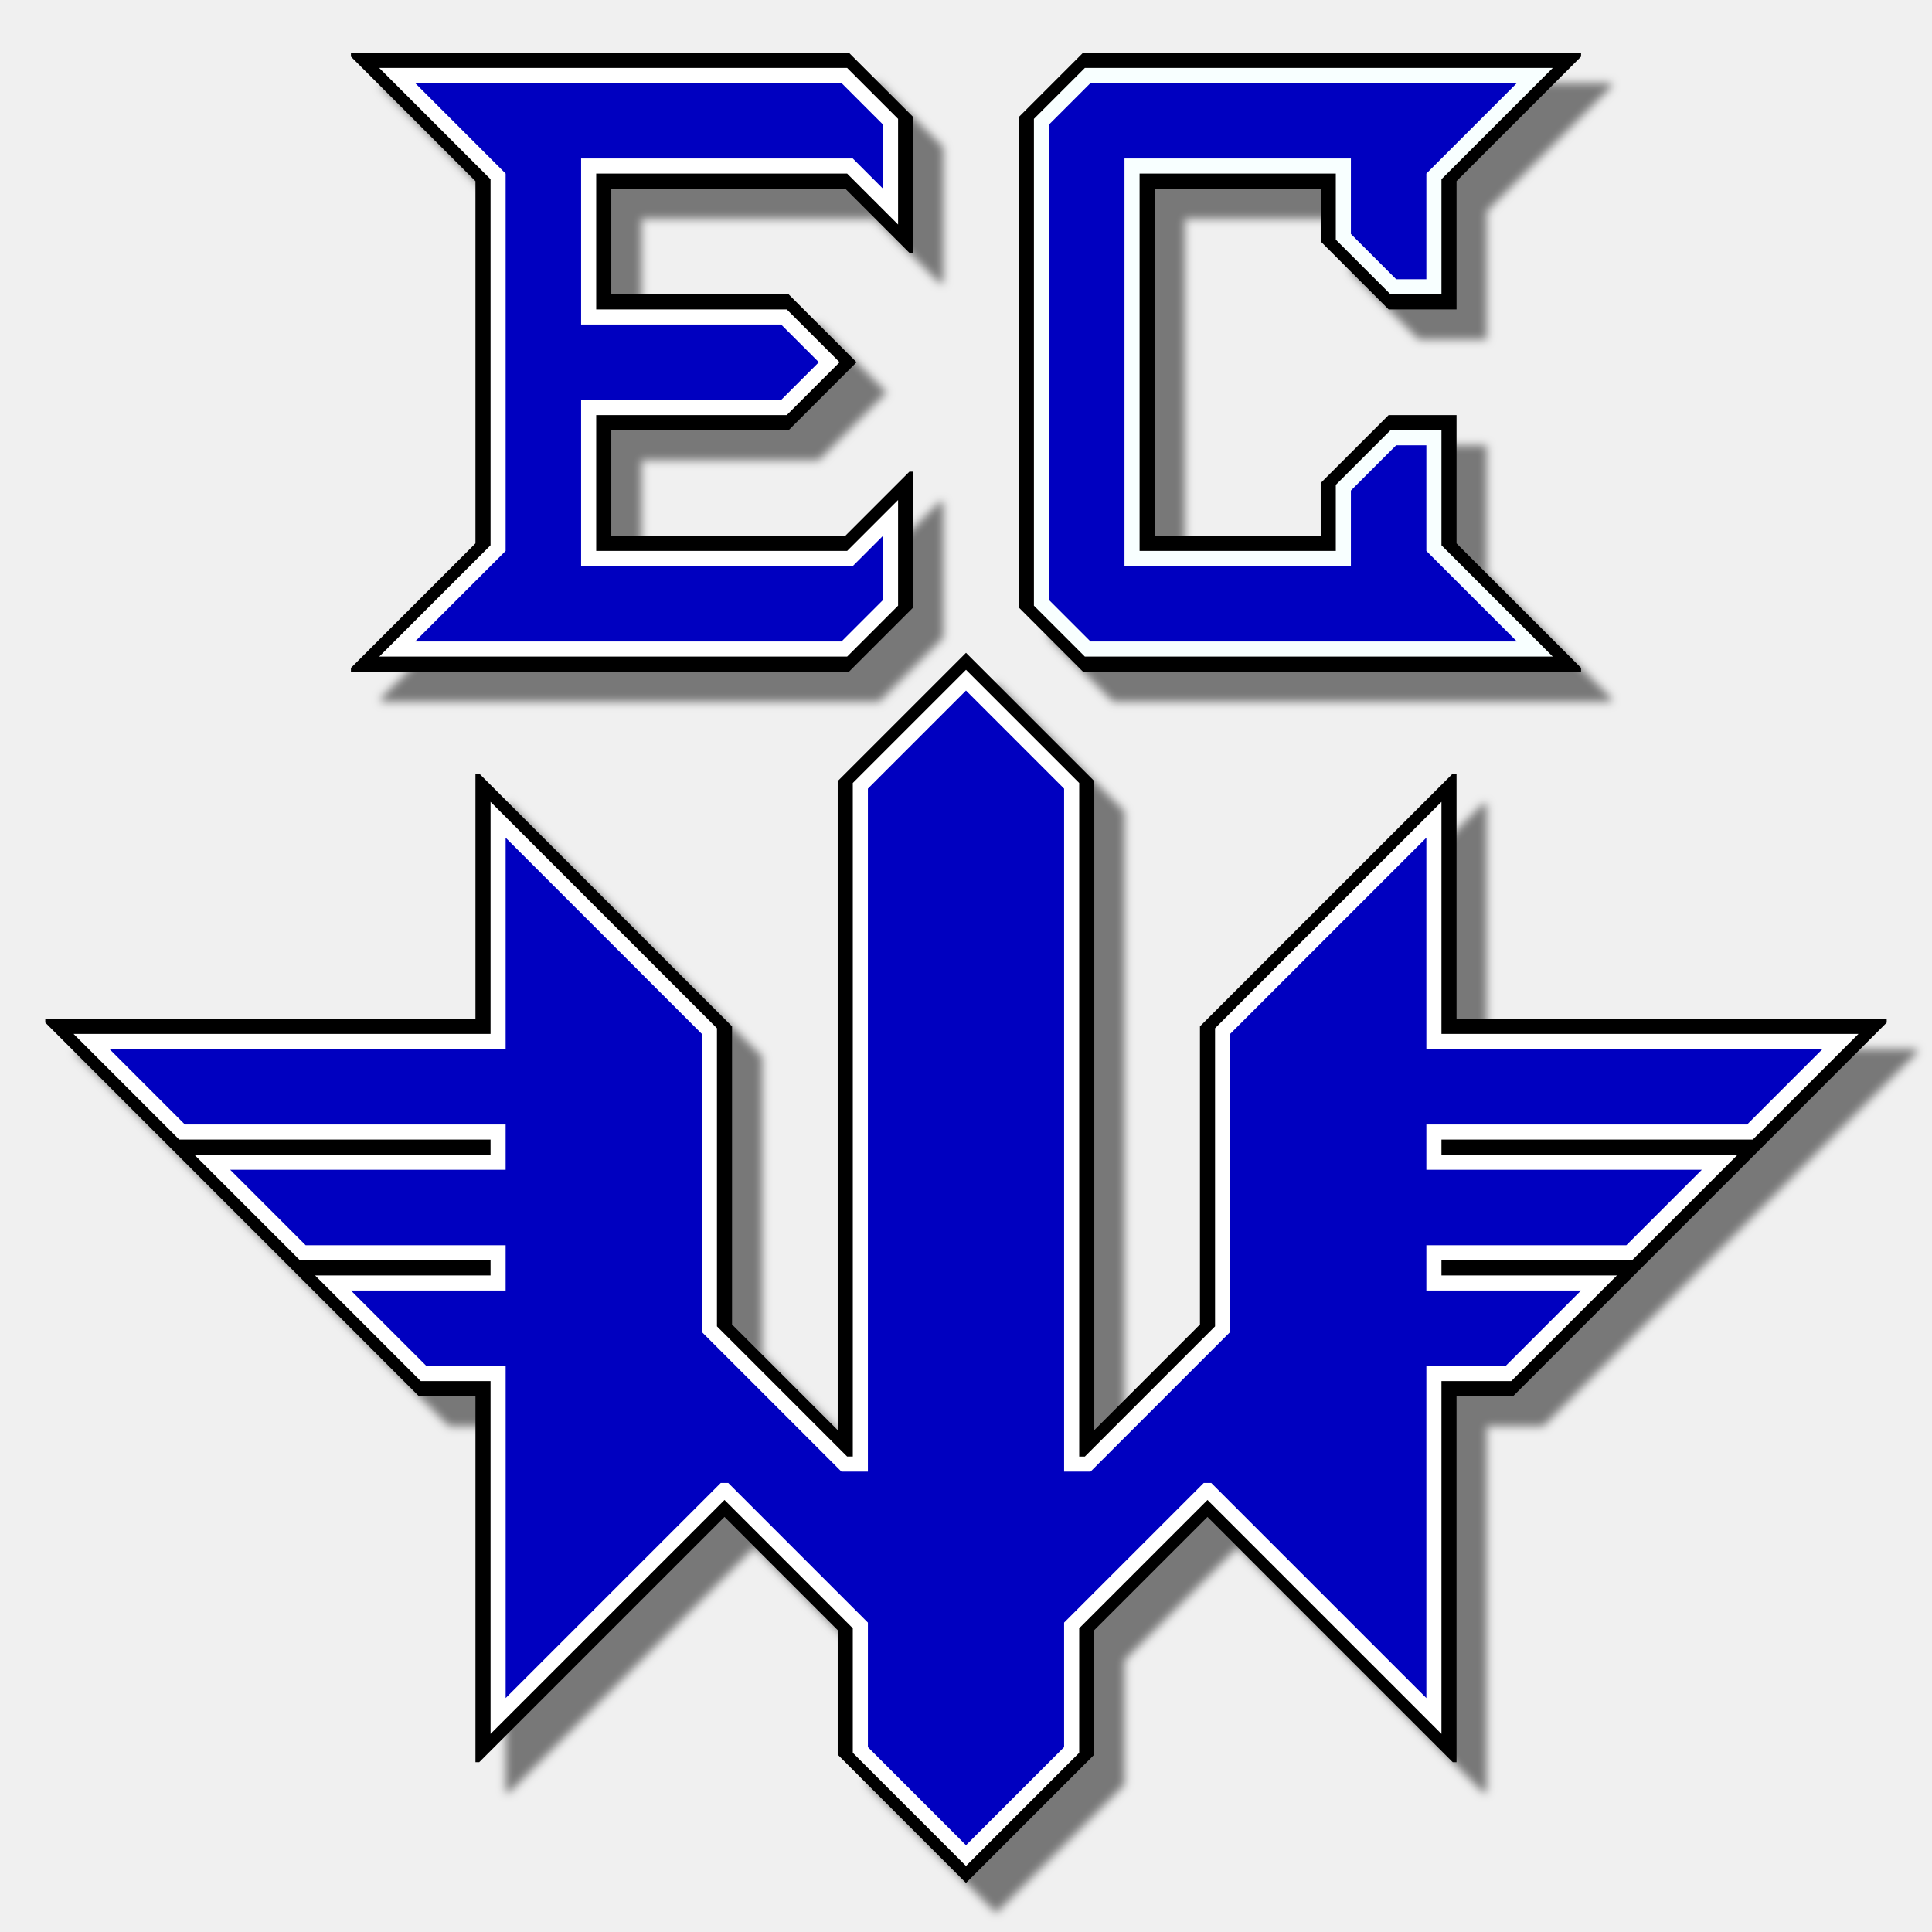
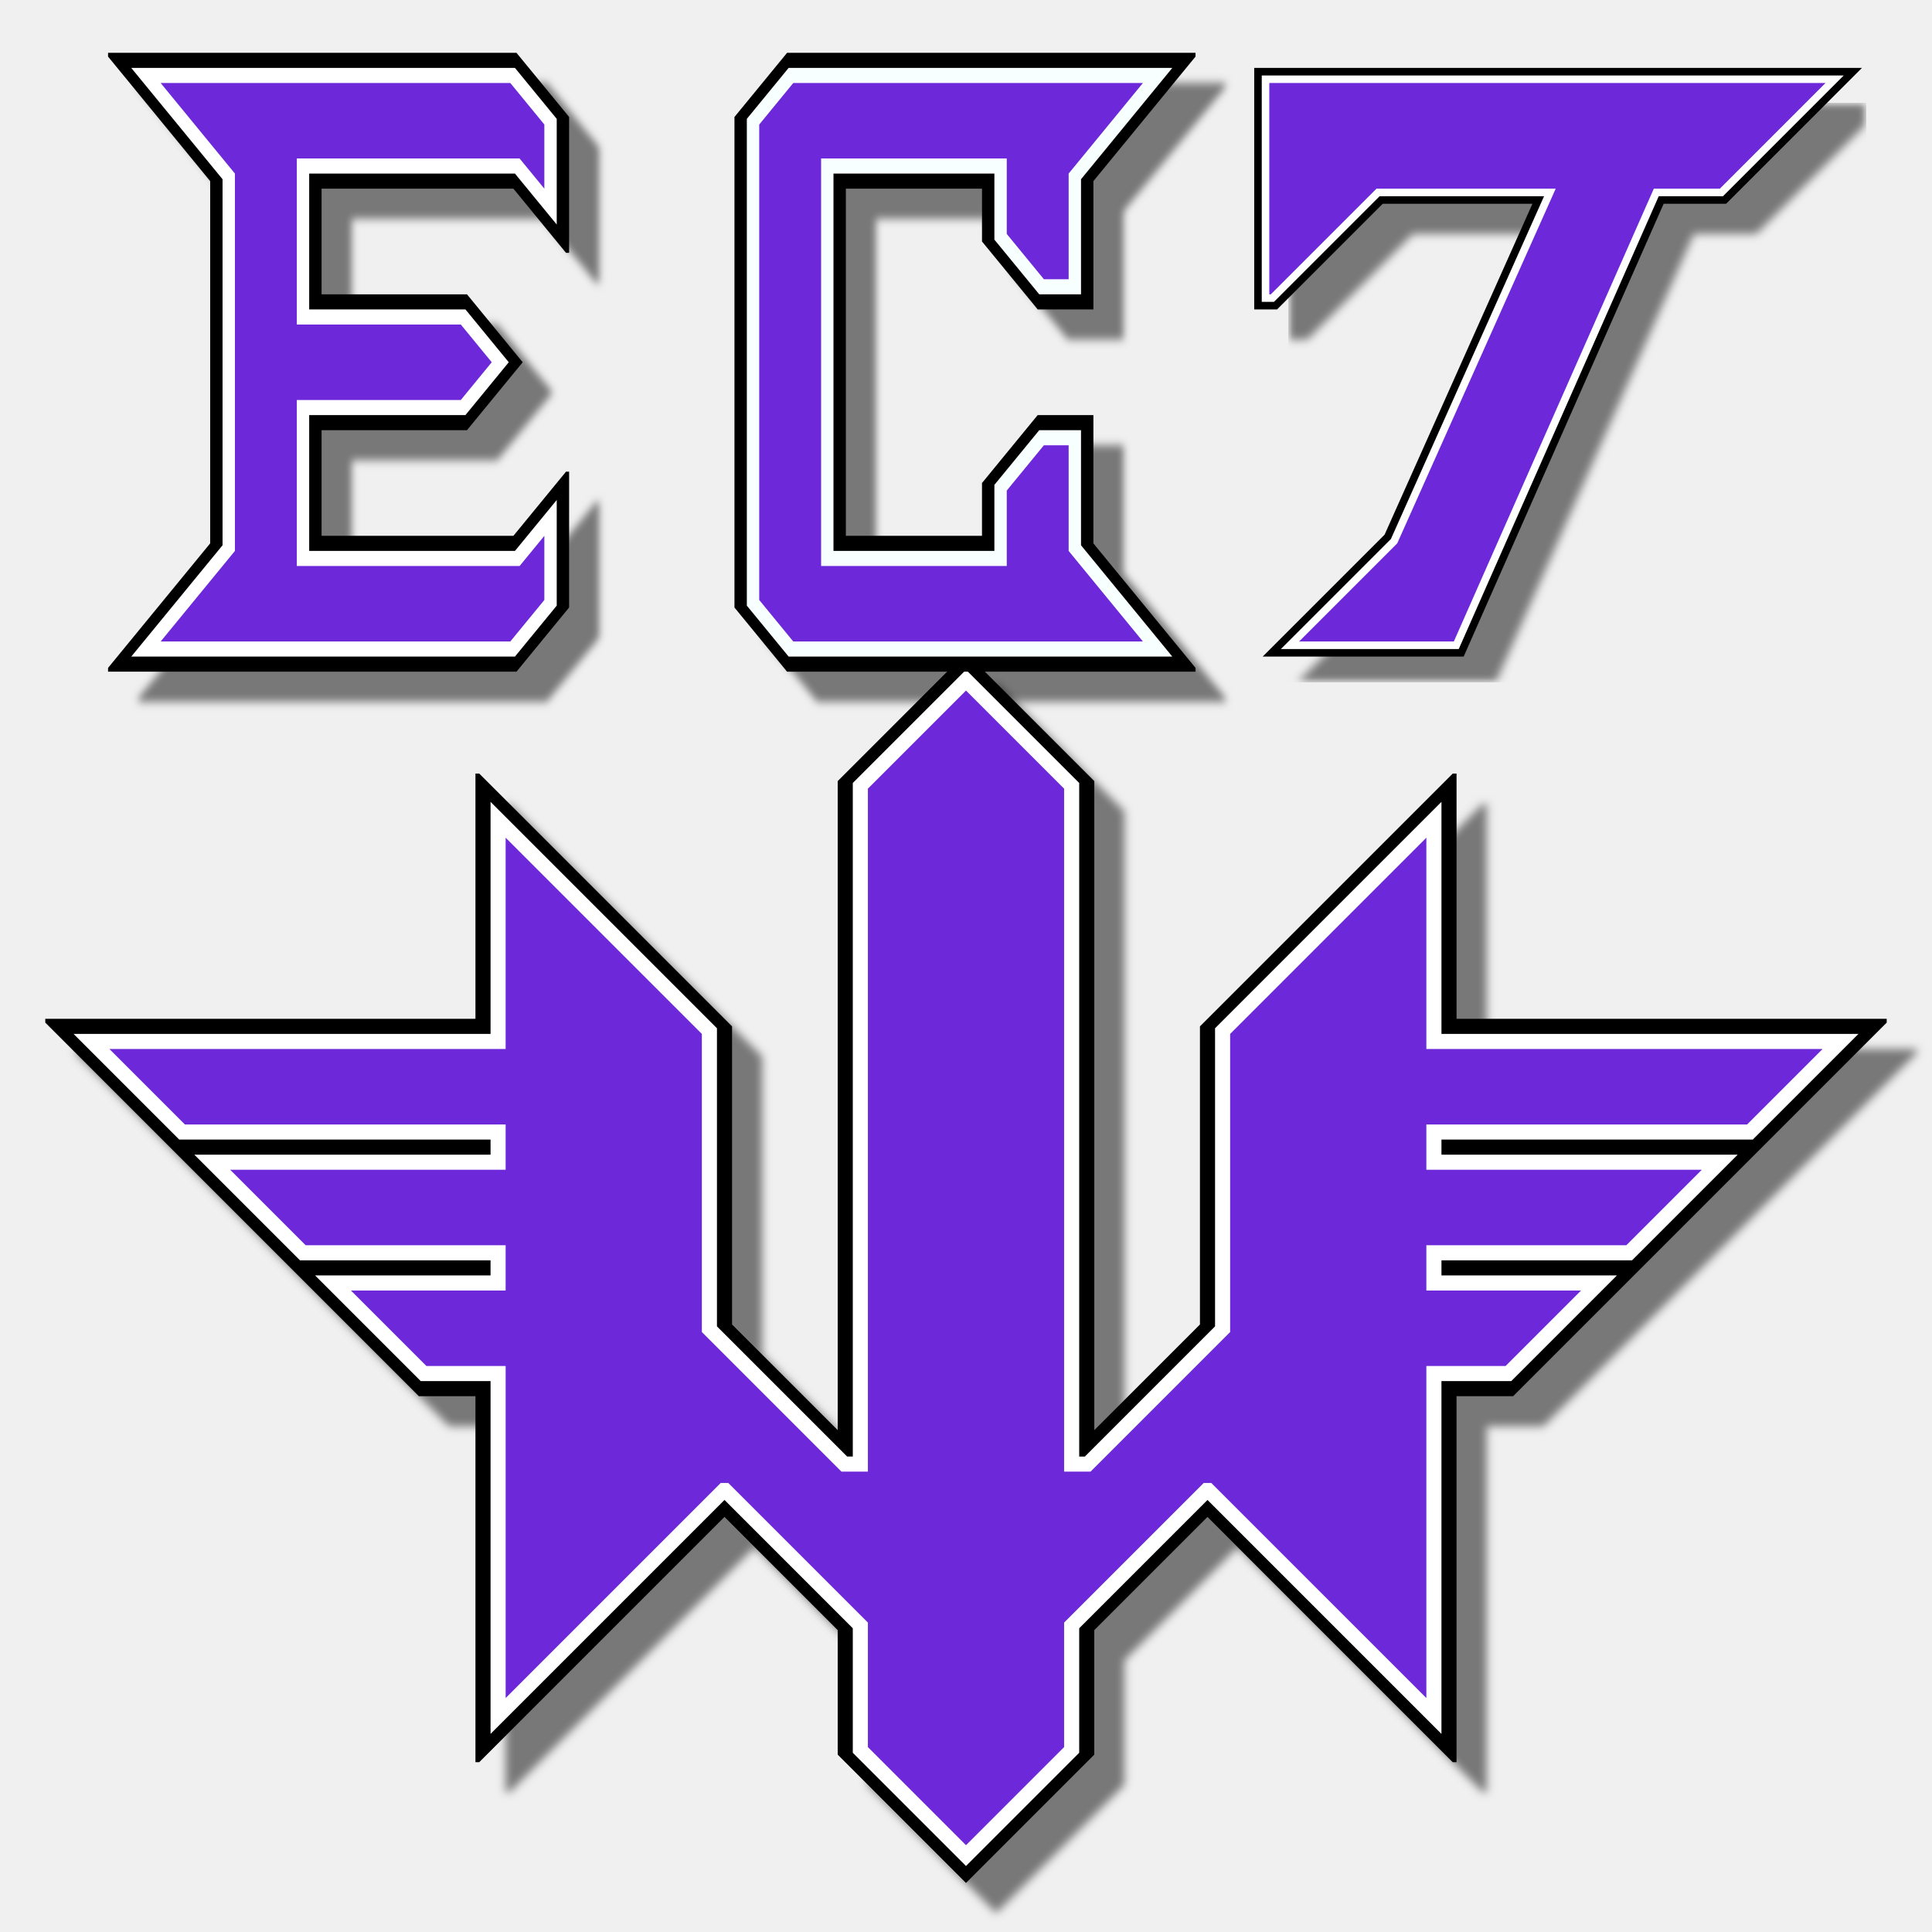
<svg xmlns="http://www.w3.org/2000/svg" width="1024" height="1024" viewBox="0 0 270.933 270.933" version="1.1" id="svg8">
  <defs id="defs2">
    <filter style="color-interpolation-filters:sRGB" id="filter4739" x="-0.02" width="1.039" y="-0.018" height="1.036">
      <feGaussianBlur stdDeviation="0.644" id="feGaussianBlur4741" />
    </filter>
    <filter style="color-interpolation-filters:sRGB" id="filter4743" x="-0.02" width="1.039" y="-0.018" height="1.036">
      <feGaussianBlur stdDeviation="0.644" id="feGaussianBlur4745" />
    </filter>
    <filter style="color-interpolation-filters:sRGB" id="filter4747" x="-0.006" width="1.012" y="-0.009" height="1.018">
      <feGaussianBlur stdDeviation="0.644" id="feGaussianBlur4749" />
    </filter>
  </defs>
  <g id="g4617" transform="translate(4.233333,-21.83332)">
-     <path id="path4569" d="m 49.212,33.475 v 0.529 l 17.462,17.462 v 50.8 l -17.462,17.462 v 0.529 h 69.85 l 8.996,-8.996 V 92.212 h -0.529 l -8.996,8.996 H 85.725 V 86.392 h 24.871 l 9.525,-9.525 -9.525,-9.525 H 85.725 V 52.525 h 32.808 l 8.996,8.996 h 0.529 v -19.05 l -8.996,-8.996 z" style="opacity:0.5;fill:#000000;fill-opacity:1;stroke:none;stroke-width:0.132;stroke-linecap:butt;stroke-linejoin:miter;stroke-miterlimit:4;stroke-dasharray:none;stroke-opacity:1;filter:url(#filter4739)" />
-     <path id="path4571" d="m 151.871,33.475 h 69.85 v 0.529 l -17.462,17.462 v 17.992 h -9.525 l -9.525,-9.525 V 52.525 H 161.925 v 48.683 h 23.283 v -7.408 l 9.525,-9.525 h 9.525 v 17.992 l 17.462,17.462 v 0.529 h -69.85 L 142.875,111.262 V 42.471 Z" style="opacity:0.5;fill:#000000;fill-opacity:1;stroke:none;stroke-width:0.132;stroke-linecap:butt;stroke-linejoin:miter;stroke-miterlimit:4;stroke-dasharray:none;stroke-opacity:1;filter:url(#filter4743)" />
+     <path transform="matrix(0.82,0,0,1,-25.2,0)" id="path4569" d="m 49.212,33.475 v 0.529 l 17.462,17.462 v 50.8 l -17.462,17.462 v 0.529 h 69.85 l 8.996,-8.996 V 92.212 h -0.529 l -8.996,8.996 H 85.725 V 86.392 h 24.871 l 9.525,-9.525 -9.525,-9.525 H 85.725 V 52.525 h 32.808 l 8.996,8.996 h 0.529 v -19.05 l -8.996,-8.996 z" style="opacity:0.5;fill:#000000;fill-opacity:1;stroke:none;stroke-width:0.132;stroke-linecap:butt;stroke-linejoin:miter;stroke-miterlimit:4;stroke-dasharray:none;stroke-opacity:1;filter:url(#filter4739)" />
+     <path transform="matrix(0.82,0,0,1,-14.16,0)" id="path4571" d="m 151.871,33.475 h 69.85 v 0.529 l -17.462,17.462 v 17.992 h -9.525 l -9.525,-9.525 V 52.525 H 161.925 v 48.683 h 23.283 v -7.408 l 9.525,-9.525 h 9.525 v 17.992 l 17.462,17.462 v 0.529 h -69.85 L 142.875,111.262 V 42.471 Z" style="opacity:0.5;fill:#000000;fill-opacity:1;stroke:none;stroke-width:0.132;stroke-linecap:butt;stroke-linejoin:miter;stroke-miterlimit:4;stroke-dasharray:none;stroke-opacity:1;filter:url(#filter4743)" />
+     <path id="path4572" d="m 178,37.708 h 78 l -14.817,14.817 h -9.26 l -28.046,63.5 h -21.696 l 13.758,-13.758 22.225,-49.742 h -25.135 l -14.817,14.817 H 178 Z" style="opacity:0.5;fill:#000000;fill-opacity:1;stroke:#000000;stroke-width:4.233;stroke-linecap:butt;stroke-linejoin:miter;stroke-miterlimit:4;stroke-dasharray:none;stroke-opacity:1;filter:url(#filter4743)" />
    <path id="path4573" d="m 135.467,117.612 17.992,17.992 v 91.017 L 168.275,211.804 v -41.804 l 35.454,-35.454 h 0.529 v 34.396 h 60.325 v 0.529 l -52.388,52.388 h -7.938 v 51.329 h -0.529 l -34.396,-34.396 -15.875,15.875 v 17.462 L 135.467,290.121 117.475,272.129 v -17.462 L 101.6,238.792 67.204,273.187 H 66.675 V 221.858 H 58.737 L 6.35,169.471 v -0.529 h 60.325 v -34.396 h 0.529 l 35.454,35.454 v 41.804 l 14.817,14.817 v -91.017 z" style="opacity:0.5;fill:#000000;fill-opacity:1;stroke:none;stroke-width:0.132;stroke-linecap:butt;stroke-linejoin:miter;stroke-miterlimit:4;stroke-dasharray:none;stroke-opacity:1;filter:url(#filter4747)" />
  </g>
  <g id="layer2" />
  <g id="layer1" transform="translate(0,-26.06665)">
    <g id="g4567" style="display:inline">
      <path id="path4557" d="m 135.467,117.612 17.992,17.992 v 91.017 L 168.275,211.804 v -41.804 l 35.454,-35.454 h 0.529 v 34.396 h 60.325 v 0.529 l -52.388,52.388 h -7.938 v 51.329 h -0.529 l -34.396,-34.396 -15.875,15.875 v 17.462 L 135.467,290.121 117.475,272.129 v -17.462 L 101.6,238.792 67.204,273.187 H 66.675 V 221.858 H 58.737 L 6.35,169.471 v -0.529 h 60.325 v -34.396 h 0.529 l 35.454,35.454 v 41.804 l 14.817,14.817 v -91.017 z" style="fill:#000000;fill-opacity:1;stroke:none;stroke-width:0.132;stroke-linecap:butt;stroke-linejoin:miter;stroke-miterlimit:4;stroke-dasharray:none;stroke-opacity:1" />
      <path id="path4560" d="m 135.467,119.994 15.875,15.875 v 94.456 h 0.794 l 18.256,-18.256 v -41.804 l 31.75,-31.75 v 32.544 h 58.473 l -14.817,14.817 h -43.656 v 2.117 h 41.54 l -14.817,14.817 h -26.723 v 2.117 h 24.606 l -14.817,14.817 h -9.79 v 49.477 l -32.808,-32.808 -17.992,17.992 v 17.462 l -15.875,15.875 -15.875,-15.875 v -17.462 L 101.6,236.41 68.792,269.219 V 219.742 H 59.002 L 44.185,204.925 h 24.606 v -2.117 H 42.069 L 27.252,187.992 h 41.54 l -10e-7,-2.117 H 25.135 L 10.319,171.058 h 58.473 v -32.544 l 31.75,31.75 v 41.804 l 18.256,18.256 h 0.794 v -94.456 z" style="fill:#ffffff;fill-opacity:1;stroke:none;stroke-width:0.132;stroke-linecap:butt;stroke-linejoin:miter;stroke-miterlimit:4;stroke-dasharray:none;stroke-opacity:1" />
-       <path style="fill:#0000c0;fill-opacity:1;stroke:none;stroke-width:0.132;stroke-linecap:butt;stroke-linejoin:miter;stroke-miterlimit:4;stroke-dasharray:none;stroke-opacity:1" d="m 135.467,122.904 13.758,13.758 v 95.779 h 3.704 l 19.579,-19.579 V 171.058 L 200.025,143.542 v 29.633 h 55.562 l -10.583,10.583 H 200.025 v 6.35 h 38.629 l -10.583,10.583 H 200.025 v 6.35 h 21.696 L 211.137,217.625 H 200.025 v 46.567 l -30.163,-30.163 h -1.058 L 149.225,253.608 v 17.462 l -13.758,13.758 -13.758,-13.758 v -17.462 l -19.579,-19.579 h -1.058 l -30.162,30.163 v -46.567 h -11.113 L 49.212,207.042 h 21.696 v -6.35 H 42.862 L 32.279,190.108 h 38.629 v -6.35 H 25.929 L 15.346,173.175 h 55.562 V 143.542 L 98.425,171.058 v 41.804 l 19.579,19.579 h 3.704 v -95.779 z" id="path4562" />
+       <path style="fill:#6d28d9;fill-opacity:1;stroke:none;stroke-width:0.132;stroke-linecap:butt;stroke-linejoin:miter;stroke-miterlimit:4;stroke-dasharray:none;stroke-opacity:1" d="m 135.467,122.904 13.758,13.758 v 95.779 h 3.704 l 19.579,-19.579 V 171.058 L 200.025,143.542 v 29.633 h 55.562 l -10.583,10.583 H 200.025 v 6.35 h 38.629 l -10.583,10.583 H 200.025 v 6.35 h 21.696 L 211.137,217.625 H 200.025 v 46.567 l -30.163,-30.163 h -1.058 L 149.225,253.608 v 17.462 l -13.758,13.758 -13.758,-13.758 v -17.462 l -19.579,-19.579 h -1.058 l -30.162,30.163 v -46.567 h -11.113 L 49.212,207.042 h 21.696 v -6.35 H 42.862 L 32.279,190.108 h 38.629 v -6.35 H 25.929 L 15.346,173.175 h 55.562 V 143.542 L 98.425,171.058 v 41.804 l 19.579,19.579 h 3.704 v -95.779 z" id="path4562" />
    </g>
-     <g id="g4555">
+     <g id="g4555" transform="matrix(0.82,0,0,1,-14.16,0)">
      <path id="path4539" d="m 151.871,33.475 h 69.85 v 0.529 l -17.462,17.462 v 17.992 h -9.525 l -9.525,-9.525 V 52.525 H 161.925 v 48.683 h 23.283 v -7.408 l 9.525,-9.525 h 9.525 v 17.992 l 17.462,17.462 v 0.529 h -69.85 L 142.875,111.262 V 42.471 Z" style="fill:#000000;fill-opacity:1;stroke:none;stroke-width:0.132;stroke-linecap:butt;stroke-linejoin:miter;stroke-miterlimit:4;stroke-dasharray:none;stroke-opacity:1" />
      <path style="fill:#f8ffff;fill-opacity:1;stroke:none;stroke-width:0.132;stroke-linecap:butt;stroke-linejoin:miter;stroke-miterlimit:4;stroke-dasharray:none;stroke-opacity:1" d="m 152.135,35.592 h 65.617 L 202.142,51.202 V 67.342 h -7.144 L 187.325,59.669 V 50.408 H 159.808 V 103.325 H 187.325 v -9.26 l 7.673,-7.673 h 7.144 v 16.14 l 15.61,15.61 h -65.617 l -7.144,-7.144 V 42.735 Z" id="path4541" />
-       <path id="path4550" d="M 152.929,37.708 H 212.725 l -12.7,12.7 v 14.817 h -4.233 l -6.35,-6.35 V 48.292 h -31.75 v 57.15 h 31.75 V 94.858 l 6.35,-6.35 h 4.233 v 14.817 l 12.7,12.7 h -59.796 l -5.821,-5.821 v -66.675 z" style="fill:#0000c0;fill-opacity:1;stroke:none;stroke-width:0.132;stroke-linecap:butt;stroke-linejoin:miter;stroke-miterlimit:4;stroke-dasharray:none;stroke-opacity:1" />
+       <path id="path4550" d="M 152.929,37.708 H 212.725 l -12.7,12.7 v 14.817 h -4.233 l -6.35,-6.35 V 48.292 h -31.75 v 57.15 h 31.75 V 94.858 l 6.35,-6.35 h 4.233 v 14.817 l 12.7,12.7 h -59.796 l -5.821,-5.821 v -66.675 z" style="fill:#6d28d9;fill-opacity:1;stroke:none;stroke-width:0.132;stroke-linecap:butt;stroke-linejoin:miter;stroke-miterlimit:4;stroke-dasharray:none;stroke-opacity:1" />
    </g>
-     <g id="g4546">
+     <g id="g4546" transform="matrix(0.82,0,0,1,-25.2,0)">
      <path id="path4533" d="m 49.212,33.475 v 0.529 l 17.462,17.462 v 50.8 l -17.462,17.462 v 0.529 h 69.85 l 8.996,-8.996 V 92.212 h -0.529 l -8.996,8.996 H 85.725 V 86.392 h 24.871 l 9.525,-9.525 -9.525,-9.525 H 85.725 V 52.525 h 32.808 l 8.996,8.996 h 0.529 v -19.05 l -8.996,-8.996 z" style="fill:#000000;fill-opacity:1;stroke:none;stroke-width:0.132;stroke-linecap:butt;stroke-linejoin:miter;stroke-miterlimit:4;stroke-dasharray:none;stroke-opacity:1" />
      <path style="fill:#ffffff;fill-opacity:1;stroke:none;stroke-width:0.132;stroke-linecap:butt;stroke-linejoin:miter;stroke-miterlimit:4;stroke-dasharray:none;stroke-opacity:1" d="M 53.181,35.592 68.792,51.202 V 102.531 L 53.181,118.142 h 65.617 l 7.144,-7.144 V 96.181 l -7.144,7.144 H 83.608 V 84.275 h 26.723 l 7.408,-7.408 -7.408,-7.408 H 83.608 v -19.05 h 35.19 l 7.144,7.144 V 42.735 l -7.144,-7.144 z" id="path4535" />
-       <path id="path4537" d="m 58.208,37.708 12.7,12.7 v 52.917 l -12.7,12.7 h 59.796 l 5.821,-5.821 v -8.996 l -4.233,4.233 H 81.492 V 82.158 H 109.537 l 5.292,-5.292 -5.292,-5.292 H 81.492 V 48.292 h 38.1 l 4.233,4.233 V 43.529 l -5.821,-5.821 z" style="fill:#0000c0;fill-opacity:1;stroke:none;stroke-width:0.132;stroke-linecap:butt;stroke-linejoin:miter;stroke-miterlimit:4;stroke-dasharray:none;stroke-opacity:1" />
+       <path id="path4537" d="m 58.208,37.708 12.7,12.7 v 52.917 l -12.7,12.7 h 59.796 l 5.821,-5.821 v -8.996 l -4.233,4.233 H 81.492 V 82.158 H 109.537 l 5.292,-5.292 -5.292,-5.292 H 81.492 V 48.292 h 38.1 l 4.233,4.233 V 43.529 l -5.821,-5.821 z" style="fill:#6d28d9;fill-opacity:1;stroke:none;stroke-width:0.132;stroke-linecap:butt;stroke-linejoin:miter;stroke-miterlimit:4;stroke-dasharray:none;stroke-opacity:1" />
+     </g>
+     <g id="g4547">
+       <path id="path4548" d="m 178,37.708 h 78 l -14.817,14.817 h -9.26 l -28.046,63.5 h -21.696 l 13.758,-13.758 22.225,-49.742 h -25.135 l -14.817,14.817 H 178 Z" style="fill:#000000;fill-opacity:1;stroke:#000000;stroke-width:4.233;stroke-linecap:butt;stroke-linejoin:miter;stroke-miterlimit:4;stroke-dasharray:none;stroke-opacity:1" />
+       <path id="path4549" d="m 178,37.708 h 78 l -14.817,14.817 h -9.26 l -28.046,63.5 h -21.696 l 13.758,-13.758 22.225,-49.742 h -25.135 l -14.817,14.817 H 178 Z" style="fill:#ffffff;fill-opacity:1;stroke:#ffffff;stroke-width:2.117;stroke-linecap:butt;stroke-linejoin:miter;stroke-miterlimit:4;stroke-dasharray:none;stroke-opacity:1" />
+       <path id="path4551" d="m 178,37.708 h 78 l -14.817,14.817 h -9.26 l -28.046,63.5 h -21.696 l 13.758,-13.758 22.225,-49.742 h -25.135 l -14.817,14.817 H 178 Z" style="fill:#6d28d9;fill-opacity:1;stroke:none;stroke-width:0.132;stroke-linecap:butt;stroke-linejoin:miter;stroke-miterlimit:4;stroke-dasharray:none;stroke-opacity:1" />
    </g>
  </g>
</svg>
